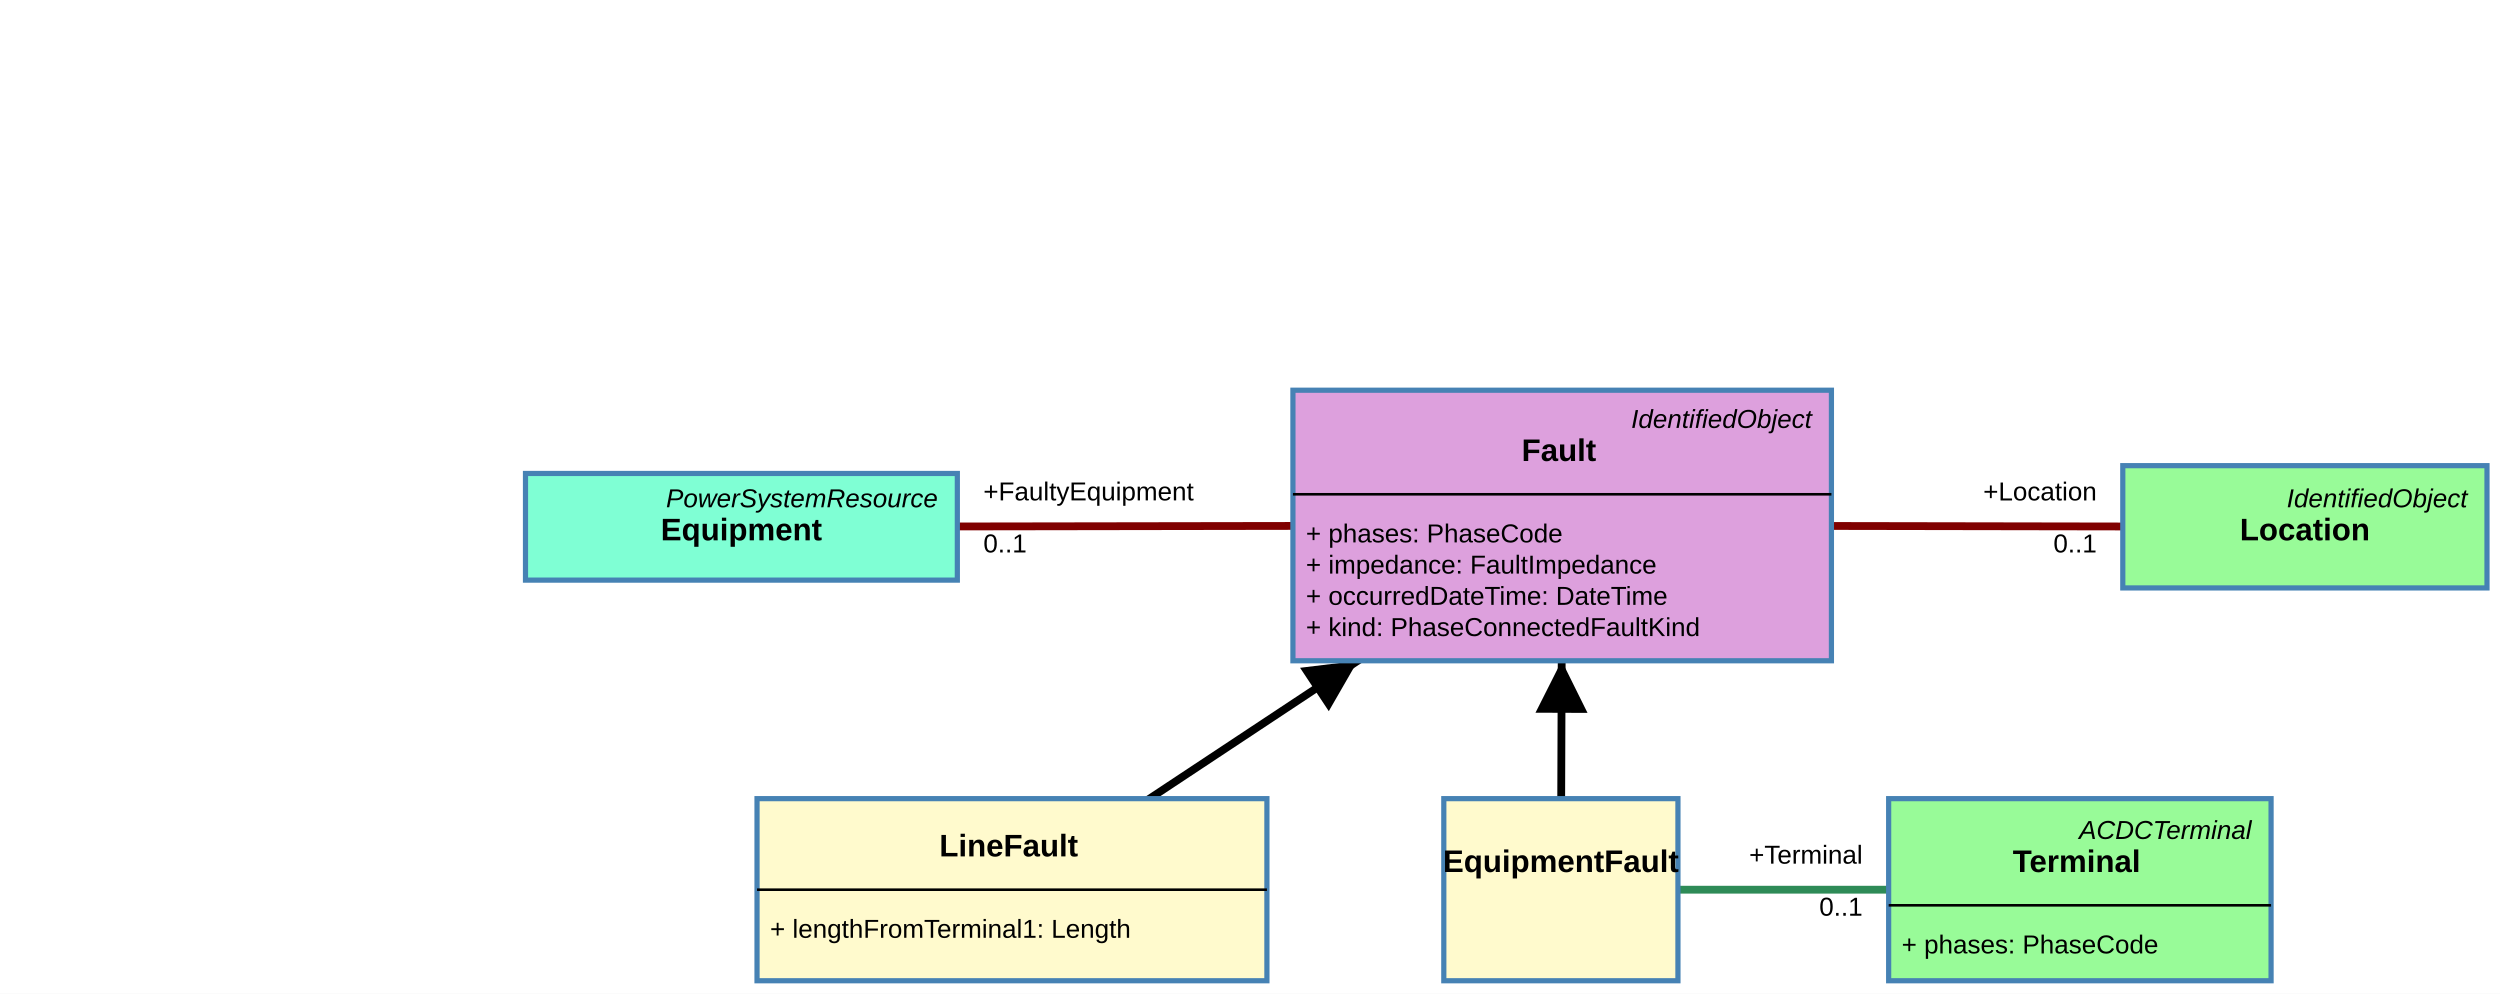
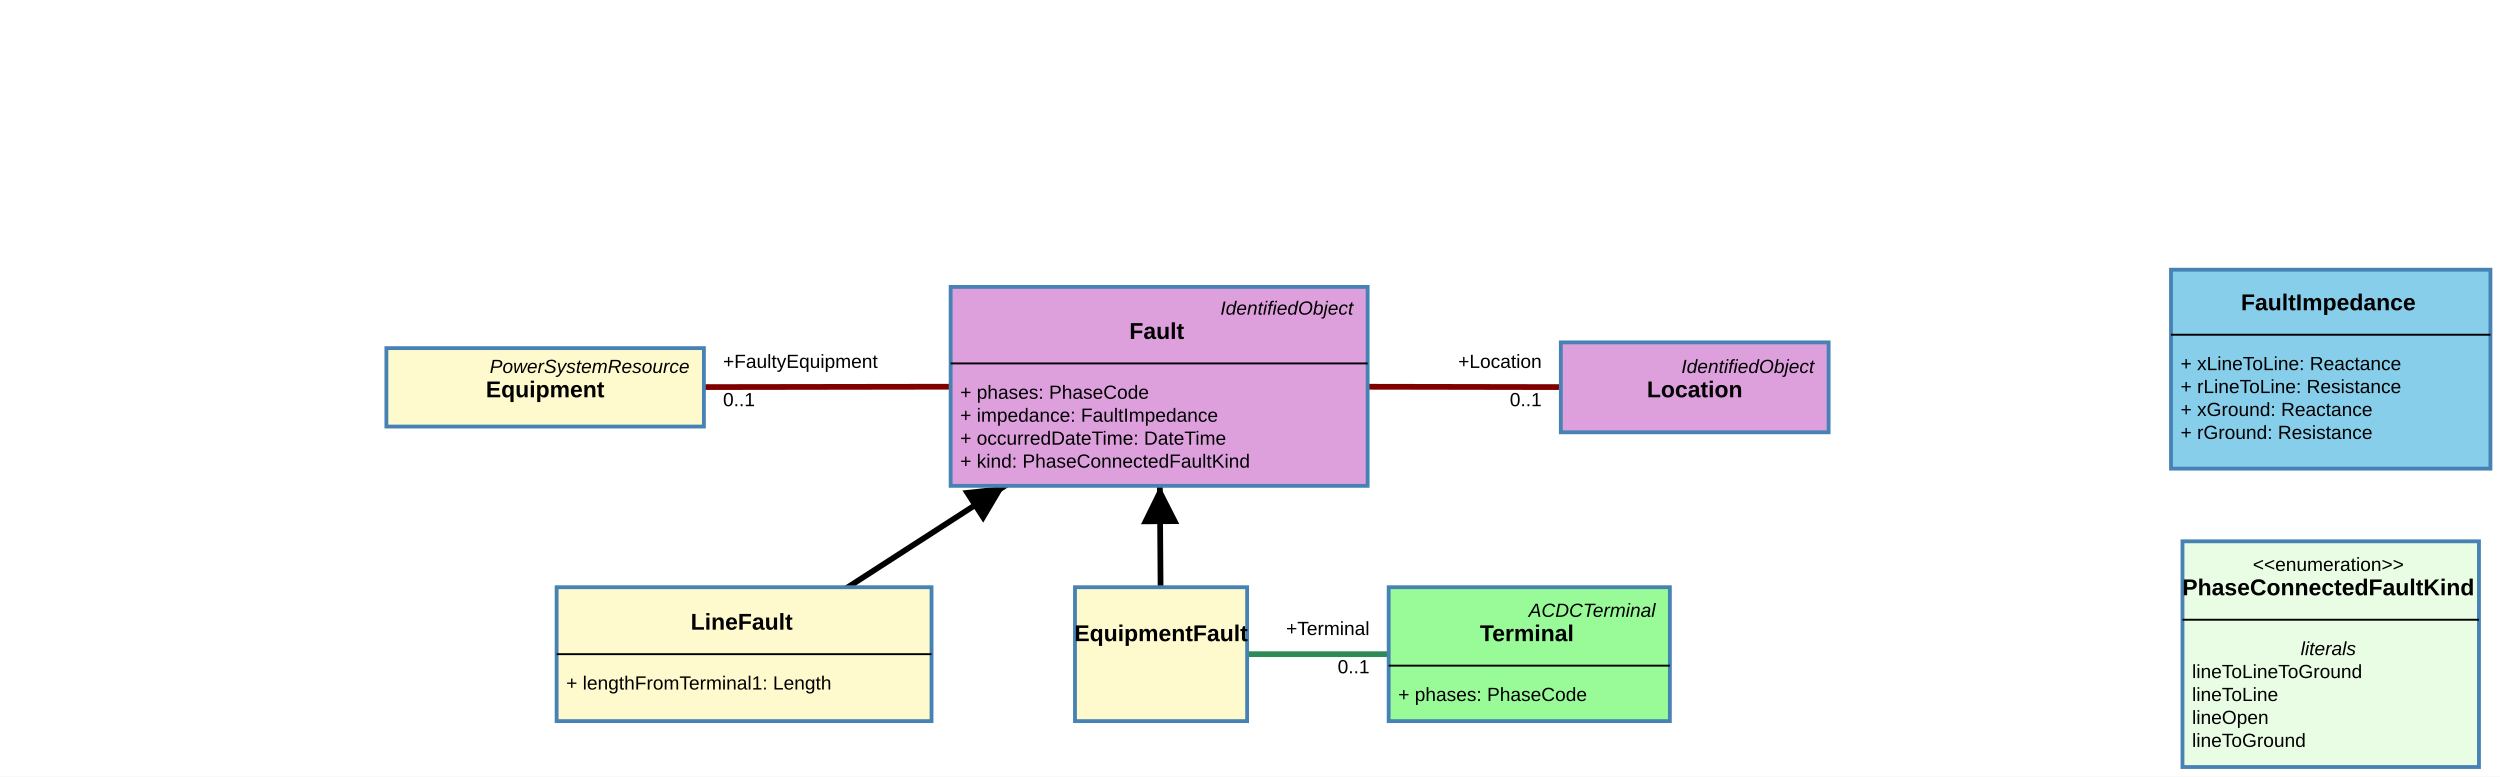
- <svg xmlns="http://www.w3.org/2000/svg" width="961" height="382">
+ <svg xmlns="http://www.w3.org/2000/svg" width="1307" height="406">
  <rect width="100%" height="100%" fill="white" />
  <g class="zoom-group">
    <defs>
      <marker id="arrowhead" viewBox="-0 -5 10 10" refX="5" refY="0" orient="auto" markerWidth="10" markerHeight="10" xoverflow="visible">
        <path d="M 0,-5 L 10 ,0 L 0,5" fill="black" style="stroke: none;" />
      </marker>
    </defs>
-     <line class="link" x1="600" y1="342" x2="799.5" y2="342" stroke="#2e8b57" stroke-width="3" />
-     <line class="link" x1="600" y1="342" x2="600.5" y2="202" stroke="#000000" stroke-width="3" marker-end="url(#arrowhead)" />
-     <line class="link" x1="389" y1="342" x2="600.5" y2="202" stroke="#000000" stroke-width="3" marker-end="url(#arrowhead)" />
-     <line class="link" x1="600.5" y1="202" x2="285" y2="202.5" stroke="#800000" stroke-width="3" />
-     <line class="link" x1="600.5" y1="202" x2="886" y2="202.5" stroke="#800000" stroke-width="3" />
-     <line class="arrow" x2="600.279" y2="264" x1="600" y1="342" stroke="#000000" stroke-width="2" marker-end="url(#arrowhead)" />
-     <line class="arrow" x2="513.604" y2="259.52" x1="389" y1="342" stroke="#000000" stroke-width="2" marker-end="url(#arrowhead)" />
+     <line class="link" x1="607" y1="342" x2="799.5" y2="342" stroke="#2e8b57" stroke-width="3" />
+     <line class="link" x1="607" y1="342" x2="606" y2="202" stroke="#000000" stroke-width="3" marker-end="url(#arrowhead)" />
+     <line class="link" x1="389" y1="342" x2="606" y2="202" stroke="#000000" stroke-width="3" marker-end="url(#arrowhead)" />
+     <line class="link" x1="606" y1="202" x2="285" y2="202.5" stroke="#800000" stroke-width="3" />
+     <line class="link" x1="606" y1="202" x2="886" y2="202.5" stroke="#800000" stroke-width="3" />
+     <line class="arrow" x2="606.443" y2="264" x1="607" y1="342" stroke="#000000" stroke-width="2" marker-end="url(#arrowhead)" />
+     <line class="arrow" x2="516.997" y2="259.421" x1="389" y1="342" stroke="#000000" stroke-width="2" marker-end="url(#arrowhead)" />
    <g class="draggable" transform="translate(726, 307)">
      <rect class="box" width="147" height="70" style="fill: #98fb98; stroke: steelblue; stroke-width: 2px; cursor: move;" />
      <text x="0" y="0" text-anchor="start" font-size="10px">
        <tspan x="142" y="12" dy=".35em" text-anchor="end" style="font-family: Arial, sans-serif; font-weight: 400; font-style: italic; fill: black; font-size: 10px; pointer-events: none;">ACDCTerminal</tspan>
        <tspan x="73.5" y="24" dy=".35em" text-anchor="middle" style="font-family: Arial, sans-serif; font-weight: 700; font-style: normal; fill: black; font-size: 12px; pointer-events: none;">Terminal</tspan>
        <tspan x="5" y="56" dy=".35em" text-anchor="start" style="font-family: Arial, sans-serif; font-weight: 400; font-style: normal; fill: black; font-size: 10px; pointer-events: none;">+   phases: PhaseCode</tspan>
      </text>
      <line x1="0" x2="147" y1="41" y2="41" stroke="black" stroke-width="1" />
    </g>
    <g class="draggable" transform="translate(202, 182)">
-       <rect class="box" width="166" height="41" style="fill: #7fffd4; stroke: steelblue; stroke-width: 2px; cursor: move;" />
+       <rect class="box" width="166" height="41" style="fill: #fffacd; stroke: steelblue; stroke-width: 2px; cursor: move;" />
      <text x="0" y="0" text-anchor="start" font-size="10px">
        <tspan x="161" y="9.5" dy=".35em" text-anchor="end" style="font-family: Arial, sans-serif; font-weight: 400; font-style: italic; fill: black; font-size: 10px; pointer-events: none;">PowerSystemResource</tspan>
        <tspan x="83" y="21.5" dy=".35em" text-anchor="middle" style="font-family: Arial, sans-serif; font-weight: 700; font-style: normal; fill: black; font-size: 12px; pointer-events: none;">Equipment</tspan>
      </text>
    </g>
    <g class="draggable" transform="translate(497, 150)">
-       <rect class="box" width="207" height="104" style="fill: #dda0dd; stroke: steelblue; stroke-width: 2px; cursor: move;" />
+       <rect class="box" width="218" height="104" style="fill: #dda0dd; stroke: steelblue; stroke-width: 2px; cursor: move;" />
      <text x="0" y="0" text-anchor="start" font-size="10px">
-         <tspan x="202" y="11" dy=".35em" text-anchor="end" style="font-family: Arial, sans-serif; font-weight: 400; font-style: italic; fill: black; font-size: 10px; pointer-events: none;">IdentifiedObject</tspan>
-         <tspan x="103.5" y="23" dy=".35em" text-anchor="middle" style="font-family: Arial, sans-serif; font-weight: 700; font-style: normal; fill: black; font-size: 12px; pointer-events: none;">Fault</tspan>
+         <tspan x="213" y="11" dy=".35em" text-anchor="end" style="font-family: Arial, sans-serif; font-weight: 400; font-style: italic; fill: black; font-size: 10px; pointer-events: none;">IdentifiedObject</tspan>
+         <tspan x="109" y="23" dy=".35em" text-anchor="middle" style="font-family: Arial, sans-serif; font-weight: 700; font-style: normal; fill: black; font-size: 12px; pointer-events: none;">Fault</tspan>
        <tspan x="5" y="55" dy=".35em" text-anchor="start" style="font-family: Arial, sans-serif; font-weight: 400; font-style: normal; fill: black; font-size: 10px; pointer-events: none;">+   phases: PhaseCode</tspan>
        <tspan x="5" y="67" dy=".35em" text-anchor="start" style="font-family: Arial, sans-serif; font-weight: 400; font-style: normal; fill: black; font-size: 10px; pointer-events: none;">+   impedance: FaultImpedance</tspan>
        <tspan x="5" y="79" dy=".35em" text-anchor="start" style="font-family: Arial, sans-serif; font-weight: 400; font-style: normal; fill: black; font-size: 10px; pointer-events: none;">+   occurredDateTime: DateTime</tspan>
        <tspan x="5" y="91" dy=".35em" text-anchor="start" style="font-family: Arial, sans-serif; font-weight: 400; font-style: normal; fill: black; font-size: 10px; pointer-events: none;">+   kind: PhaseConnectedFaultKind</tspan>
      </text>
-       <line x1="0" x2="207" y1="40" y2="40" stroke="black" stroke-width="1" />
+       <line x1="0" x2="218" y1="40" y2="40" stroke="black" stroke-width="1" />
    </g>
    <g class="draggable" transform="translate(291, 307)">
      <rect class="box" width="196" height="70" style="fill: #fffacd; stroke: steelblue; stroke-width: 2px; cursor: move;" />
      <text x="0" y="0" text-anchor="start" font-size="10px">
        <tspan x="98" y="18" dy=".35em" text-anchor="middle" style="font-family: Arial, sans-serif; font-weight: 700; font-style: normal; fill: black; font-size: 12px; pointer-events: none;">LineFault</tspan>
        <tspan x="5" y="50" dy=".35em" text-anchor="start" style="font-family: Arial, sans-serif; font-weight: 400; font-style: normal; fill: black; font-size: 10px; pointer-events: none;">+   lengthFromTerminal1: Length</tspan>
      </text>
      <line x1="0" x2="196" y1="35" y2="35" stroke="black" stroke-width="1" />
    </g>
-     <g class="draggable" transform="translate(555, 307)">
+     <g class="draggable" transform="translate(1141, 283)">
+       <rect class="box" width="155" height="118" style="fill: #e8fde3; stroke: steelblue; stroke-width: 2px; cursor: move;" />
+       <text x="0" y="0" text-anchor="start" font-size="10px">
+         <tspan x="77.5" y="12" dy=".35em" text-anchor="middle" style="font-family: Arial, sans-serif; font-weight: 400; font-style: normal; fill: black; font-size: 10px; pointer-events: none;">&lt;&lt;enumeration&gt;&gt;</tspan>
+         <tspan x="77.5" y="24" dy=".35em" text-anchor="middle" style="font-family: Arial, sans-serif; font-weight: 700; font-style: normal; fill: black; font-size: 12px; pointer-events: none;">PhaseConnectedFaultKind</tspan>
+         <tspan x="77.5" y="56" dy=".35em" text-anchor="middle" style="font-family: Arial, sans-serif; font-weight: 400; font-style: italic; fill: black; font-size: 10px; pointer-events: none;">literals</tspan>
+         <tspan x="5" y="68" dy=".35em" text-anchor="start" style="font-family: Arial, sans-serif; font-weight: 400; font-style: normal; fill: black; font-size: 10px; pointer-events: none;">lineToLineToGround</tspan>
+         <tspan x="5" y="80" dy=".35em" text-anchor="start" style="font-family: Arial, sans-serif; font-weight: 400; font-style: normal; fill: black; font-size: 10px; pointer-events: none;">lineToLine</tspan>
+         <tspan x="5" y="92" dy=".35em" text-anchor="start" style="font-family: Arial, sans-serif; font-weight: 400; font-style: normal; fill: black; font-size: 10px; pointer-events: none;">lineOpen</tspan>
+         <tspan x="5" y="104" dy=".35em" text-anchor="start" style="font-family: Arial, sans-serif; font-weight: 400; font-style: normal; fill: black; font-size: 10px; pointer-events: none;">lineToGround</tspan>
+       </text>
+       <line x1="0" x2="155" y1="41" y2="41" stroke="black" stroke-width="1" />
+     </g>
+     <g class="draggable" transform="translate(562, 307)">
      <rect class="box" width="90" height="70" style="fill: #fffacd; stroke: steelblue; stroke-width: 2px; cursor: move;" />
      <text x="0" y="0" text-anchor="start" font-size="10px">
        <tspan x="45" y="24" dy=".35em" text-anchor="middle" style="font-family: Arial, sans-serif; font-weight: 700; font-style: normal; fill: black; font-size: 12px; pointer-events: none;">EquipmentFault</tspan>
      </text>
    </g>
+     <g class="draggable" transform="translate(1135, 141)">
+       <rect class="box" width="167" height="104" style="fill: #87ceeb; stroke: steelblue; stroke-width: 2px; cursor: move;" />
+       <text x="0" y="0" text-anchor="start" font-size="10px">
+         <tspan x="83.5" y="17" dy=".35em" text-anchor="middle" style="font-family: Arial, sans-serif; font-weight: 700; font-style: normal; fill: black; font-size: 12px; pointer-events: none;">FaultImpedance</tspan>
+         <tspan x="5" y="49" dy=".35em" text-anchor="start" style="font-family: Arial, sans-serif; font-weight: 400; font-style: normal; fill: black; font-size: 10px; pointer-events: none;">+   xLineToLine: Reactance</tspan>
+         <tspan x="5" y="61" dy=".35em" text-anchor="start" style="font-family: Arial, sans-serif; font-weight: 400; font-style: normal; fill: black; font-size: 10px; pointer-events: none;">+   rLineToLine: Resistance</tspan>
+         <tspan x="5" y="73" dy=".35em" text-anchor="start" style="font-family: Arial, sans-serif; font-weight: 400; font-style: normal; fill: black; font-size: 10px; pointer-events: none;">+   xGround: Reactance</tspan>
+         <tspan x="5" y="85" dy=".35em" text-anchor="start" style="font-family: Arial, sans-serif; font-weight: 400; font-style: normal; fill: black; font-size: 10px; pointer-events: none;">+   rGround: Resistance</tspan>
+       </text>
+       <line x1="0" x2="167" y1="34" y2="34" stroke="black" stroke-width="1" />
+     </g>
    <g class="draggable" transform="translate(816, 179)">
-       <rect class="box" width="140" height="47" style="fill: #98fb98; stroke: steelblue; stroke-width: 2px; cursor: move;" />
+       <rect class="box" width="140" height="47" style="fill: #dda0dd; stroke: steelblue; stroke-width: 2px; cursor: move;" />
      <text x="0" y="0" text-anchor="start" font-size="10px">
        <tspan x="135" y="12.5" dy=".35em" text-anchor="end" style="font-family: Arial, sans-serif; font-weight: 400; font-style: italic; fill: black; font-size: 10px; pointer-events: none;">IdentifiedObject</tspan>
        <tspan x="70" y="24.5" dy=".35em" text-anchor="middle" style="font-family: Arial, sans-serif; font-weight: 700; font-style: normal; fill: black; font-size: 12px; pointer-events: none;">Location</tspan>
      </text>
    </g>
-     <text class="link-text-start-top" x="655" y="342" text-anchor="start" dy="-1em" style="font-family: Arial, sans-serif; font-size: 10px; fill: black;" />
-     <text class="link-text-start-top" x="595.143" y="302" text-anchor="end" dy="-1em" style="font-family: Arial, sans-serif; font-size: 10px; fill: black;" />
-     <text class="link-text-start-top" x="441.044" y="304.24" text-anchor="end" dy="-1em" style="font-family: Arial, sans-serif; font-size: 10px; fill: black;" />
-     <text class="link-text-start-top" x="487" y="202.172" text-anchor="end" dy="-1em" style="font-family: Arial, sans-serif; font-size: 10px; fill: black;" />
-     <text class="link-text-start-top" x="714" y="202.19" text-anchor="start" dy="-1em" style="font-family: Arial, sans-serif; font-size: 10px; fill: black;" />
-     <text class="link-text-start-btm" x="655" y="342" dy="1em" text-anchor="start" style="font-family: Arial, sans-serif; font-size: 10px; fill: black;" />
-     <text class="link-text-start-btm" x="605.143" y="302" dy="-1em" text-anchor="start" style="font-family: Arial, sans-serif; font-size: 10px; fill: black;" />
-     <text class="link-text-start-btm" x="451.044" y="304.24" dy="-1em" text-anchor="start" style="font-family: Arial, sans-serif; font-size: 10px; fill: black;" />
-     <text class="link-text-start-btm" x="487" y="202.172" dy="1em" text-anchor="end" style="font-family: Arial, sans-serif; font-size: 10px; fill: black;" />
-     <text class="link-text-start-btm" x="714" y="202.19" dy="1em" text-anchor="start" style="font-family: Arial, sans-serif; font-size: 10px; fill: black;" />
+     <text class="link-text-start-top" x="662" y="342" text-anchor="start" dy="-1em" style="font-family: Arial, sans-serif; font-size: 10px; fill: black;" />
+     <text class="link-text-start-top" x="601.714" y="302" text-anchor="end" dy="-1em" style="font-family: Arial, sans-serif; font-size: 10px; fill: black;" />
+     <text class="link-text-start-top" x="442.451" y="304.289" text-anchor="end" dy="-1em" style="font-family: Arial, sans-serif; font-size: 10px; fill: black;" />
+     <text class="link-text-start-top" x="487" y="202.178" text-anchor="end" dy="-1em" style="font-family: Arial, sans-serif; font-size: 10px; fill: black;" />
+     <text class="link-text-start-top" x="725" y="202.204" text-anchor="start" dy="-1em" style="font-family: Arial, sans-serif; font-size: 10px; fill: black;" />
+     <text class="link-text-start-btm" x="662" y="342" dy="1em" text-anchor="start" style="font-family: Arial, sans-serif; font-size: 10px; fill: black;" />
+     <text class="link-text-start-btm" x="611.714" y="302" dy="-1em" text-anchor="start" style="font-family: Arial, sans-serif; font-size: 10px; fill: black;" />
+     <text class="link-text-start-btm" x="452.451" y="304.289" dy="-1em" text-anchor="start" style="font-family: Arial, sans-serif; font-size: 10px; fill: black;" />
+     <text class="link-text-start-btm" x="487" y="202.178" dy="1em" text-anchor="end" style="font-family: Arial, sans-serif; font-size: 10px; fill: black;" />
+     <text class="link-text-start-btm" x="725" y="202.204" dy="1em" text-anchor="start" style="font-family: Arial, sans-serif; font-size: 10px; fill: black;" />
    <text class="link-text-end-top" x="716" y="342" dy="-1em" text-anchor="end" style="font-family: Arial, sans-serif; font-size: 10px; fill: black;">+Terminal</text>
-     <text class="link-text-end-top" x="595.296" y="259" dy="1em" text-anchor="end" style="font-family: Arial, sans-serif; font-size: 10px; fill: black;" />
-     <text class="link-text-end-top" x="512.774" y="256.76" dy="1em" text-anchor="end" style="font-family: Arial, sans-serif; font-size: 10px; fill: black;" />
-     <text class="link-text-end-top" x="378" y="202.361" dy="-1em" text-anchor="start" style="font-family: Arial, sans-serif; font-size: 10px; fill: black;">+FaultyEquipment</text>
-     <text class="link-text-end-top" x="806" y="202.369" dy="-1em" text-anchor="end" style="font-family: Arial, sans-serif; font-size: 10px; fill: black;">+Location</text>
+     <text class="link-text-end-top" x="601.407" y="259" dy="1em" text-anchor="end" style="font-family: Arial, sans-serif; font-size: 10px; fill: black;" />
+     <text class="link-text-end-top" x="516.199" y="256.711" dy="1em" text-anchor="end" style="font-family: Arial, sans-serif; font-size: 10px; fill: black;" />
+     <text class="link-text-end-top" x="378" y="202.363" dy="-1em" text-anchor="start" style="font-family: Arial, sans-serif; font-size: 10px; fill: black;">+FaultyEquipment</text>
+     <text class="link-text-end-top" x="806" y="202.366" dy="-1em" text-anchor="end" style="font-family: Arial, sans-serif; font-size: 10px; fill: black;">+Location</text>
    <text class="link-text-end-btm" x="716" y="342" dy="1em" text-anchor="end" style="font-family: Arial, sans-serif; font-size: 10px; fill: black;">0..1</text>
-     <text class="link-text-end-btm" x="605.296" y="259" dy="1em" text-anchor="start" style="font-family: Arial, sans-serif; font-size: 10px; fill: black;" />
-     <text class="link-text-end-btm" x="522.774" y="256.76" dy="1em" text-anchor="start" style="font-family: Arial, sans-serif; font-size: 10px; fill: black;" />
-     <text class="link-text-end-btm" x="378" y="202.361" dy="1em" text-anchor="start" style="font-family: Arial, sans-serif; font-size: 10px; fill: black;">0..1</text>
-     <text class="link-text-end-btm" x="806" y="202.369" dy="1em" text-anchor="end" style="font-family: Arial, sans-serif; font-size: 10px; fill: black;">0..1</text>
+     <text class="link-text-end-btm" x="611.407" y="259" dy="1em" text-anchor="start" style="font-family: Arial, sans-serif; font-size: 10px; fill: black;" />
+     <text class="link-text-end-btm" x="526.199" y="256.711" dy="1em" text-anchor="start" style="font-family: Arial, sans-serif; font-size: 10px; fill: black;" />
+     <text class="link-text-end-btm" x="378" y="202.363" dy="1em" text-anchor="start" style="font-family: Arial, sans-serif; font-size: 10px; fill: black;">0..1</text>
+     <text class="link-text-end-btm" x="806" y="202.366" dy="1em" text-anchor="end" style="font-family: Arial, sans-serif; font-size: 10px; fill: black;">0..1</text>
  </g>
</svg>
